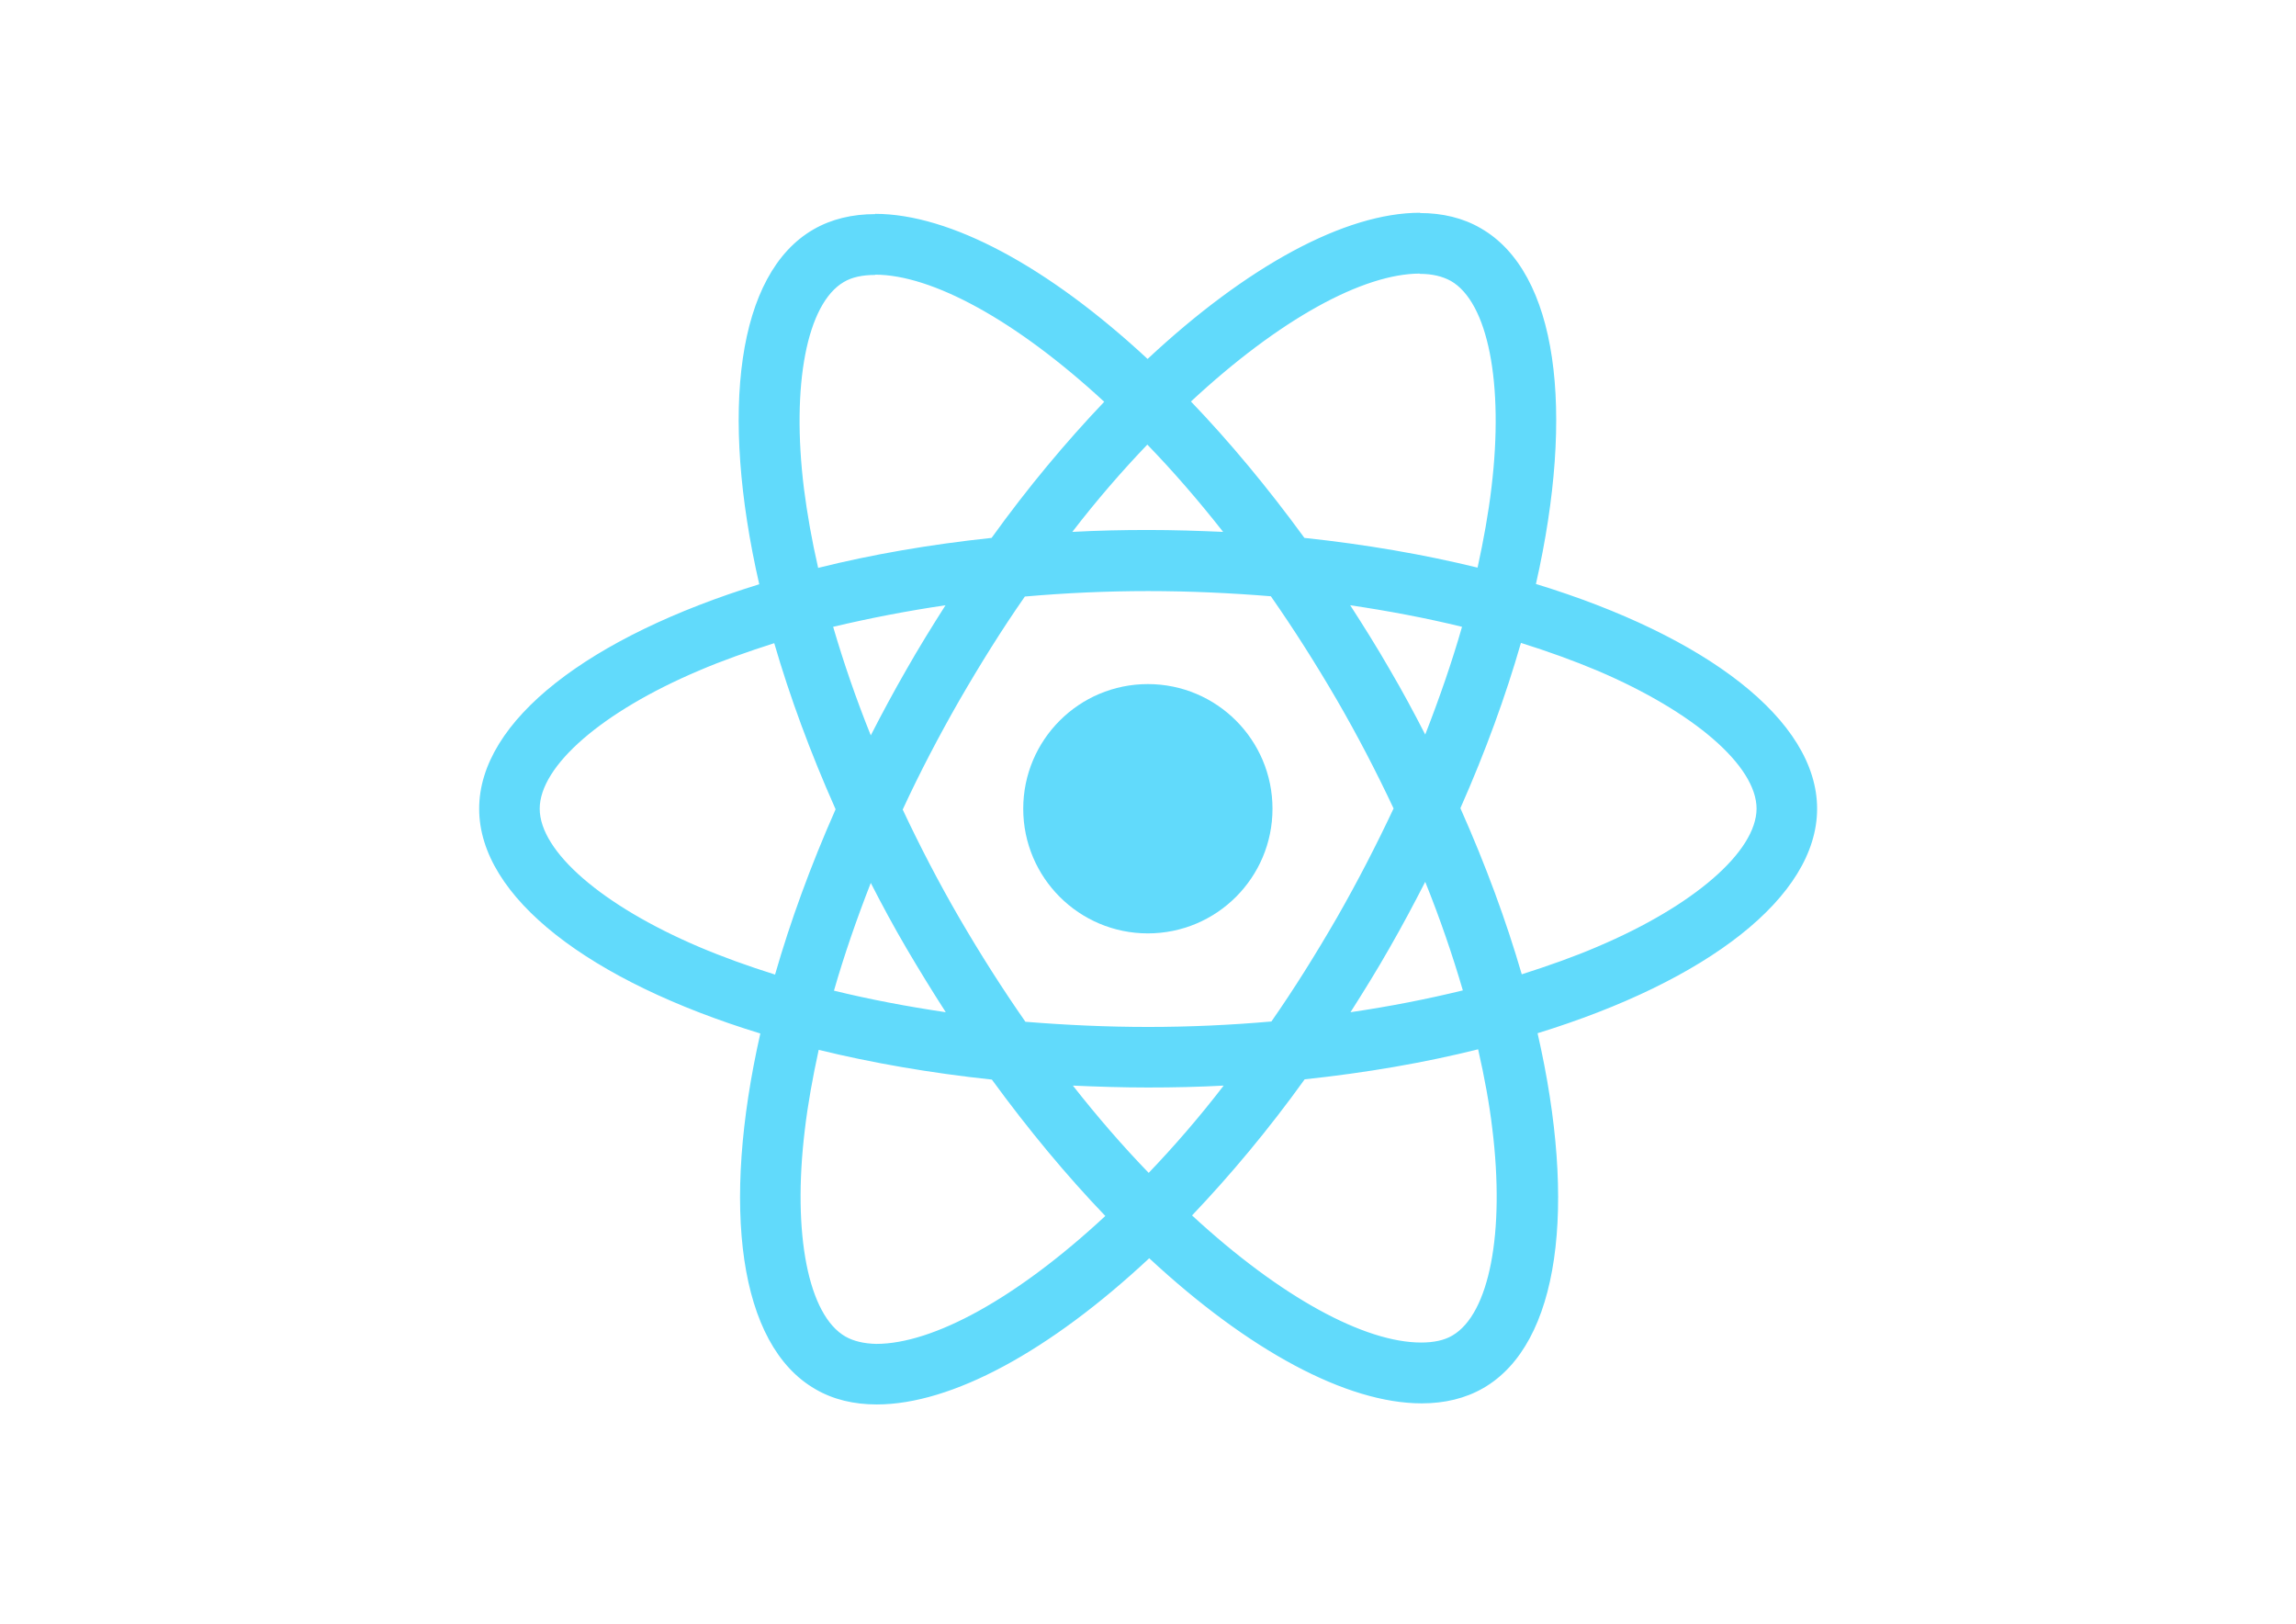
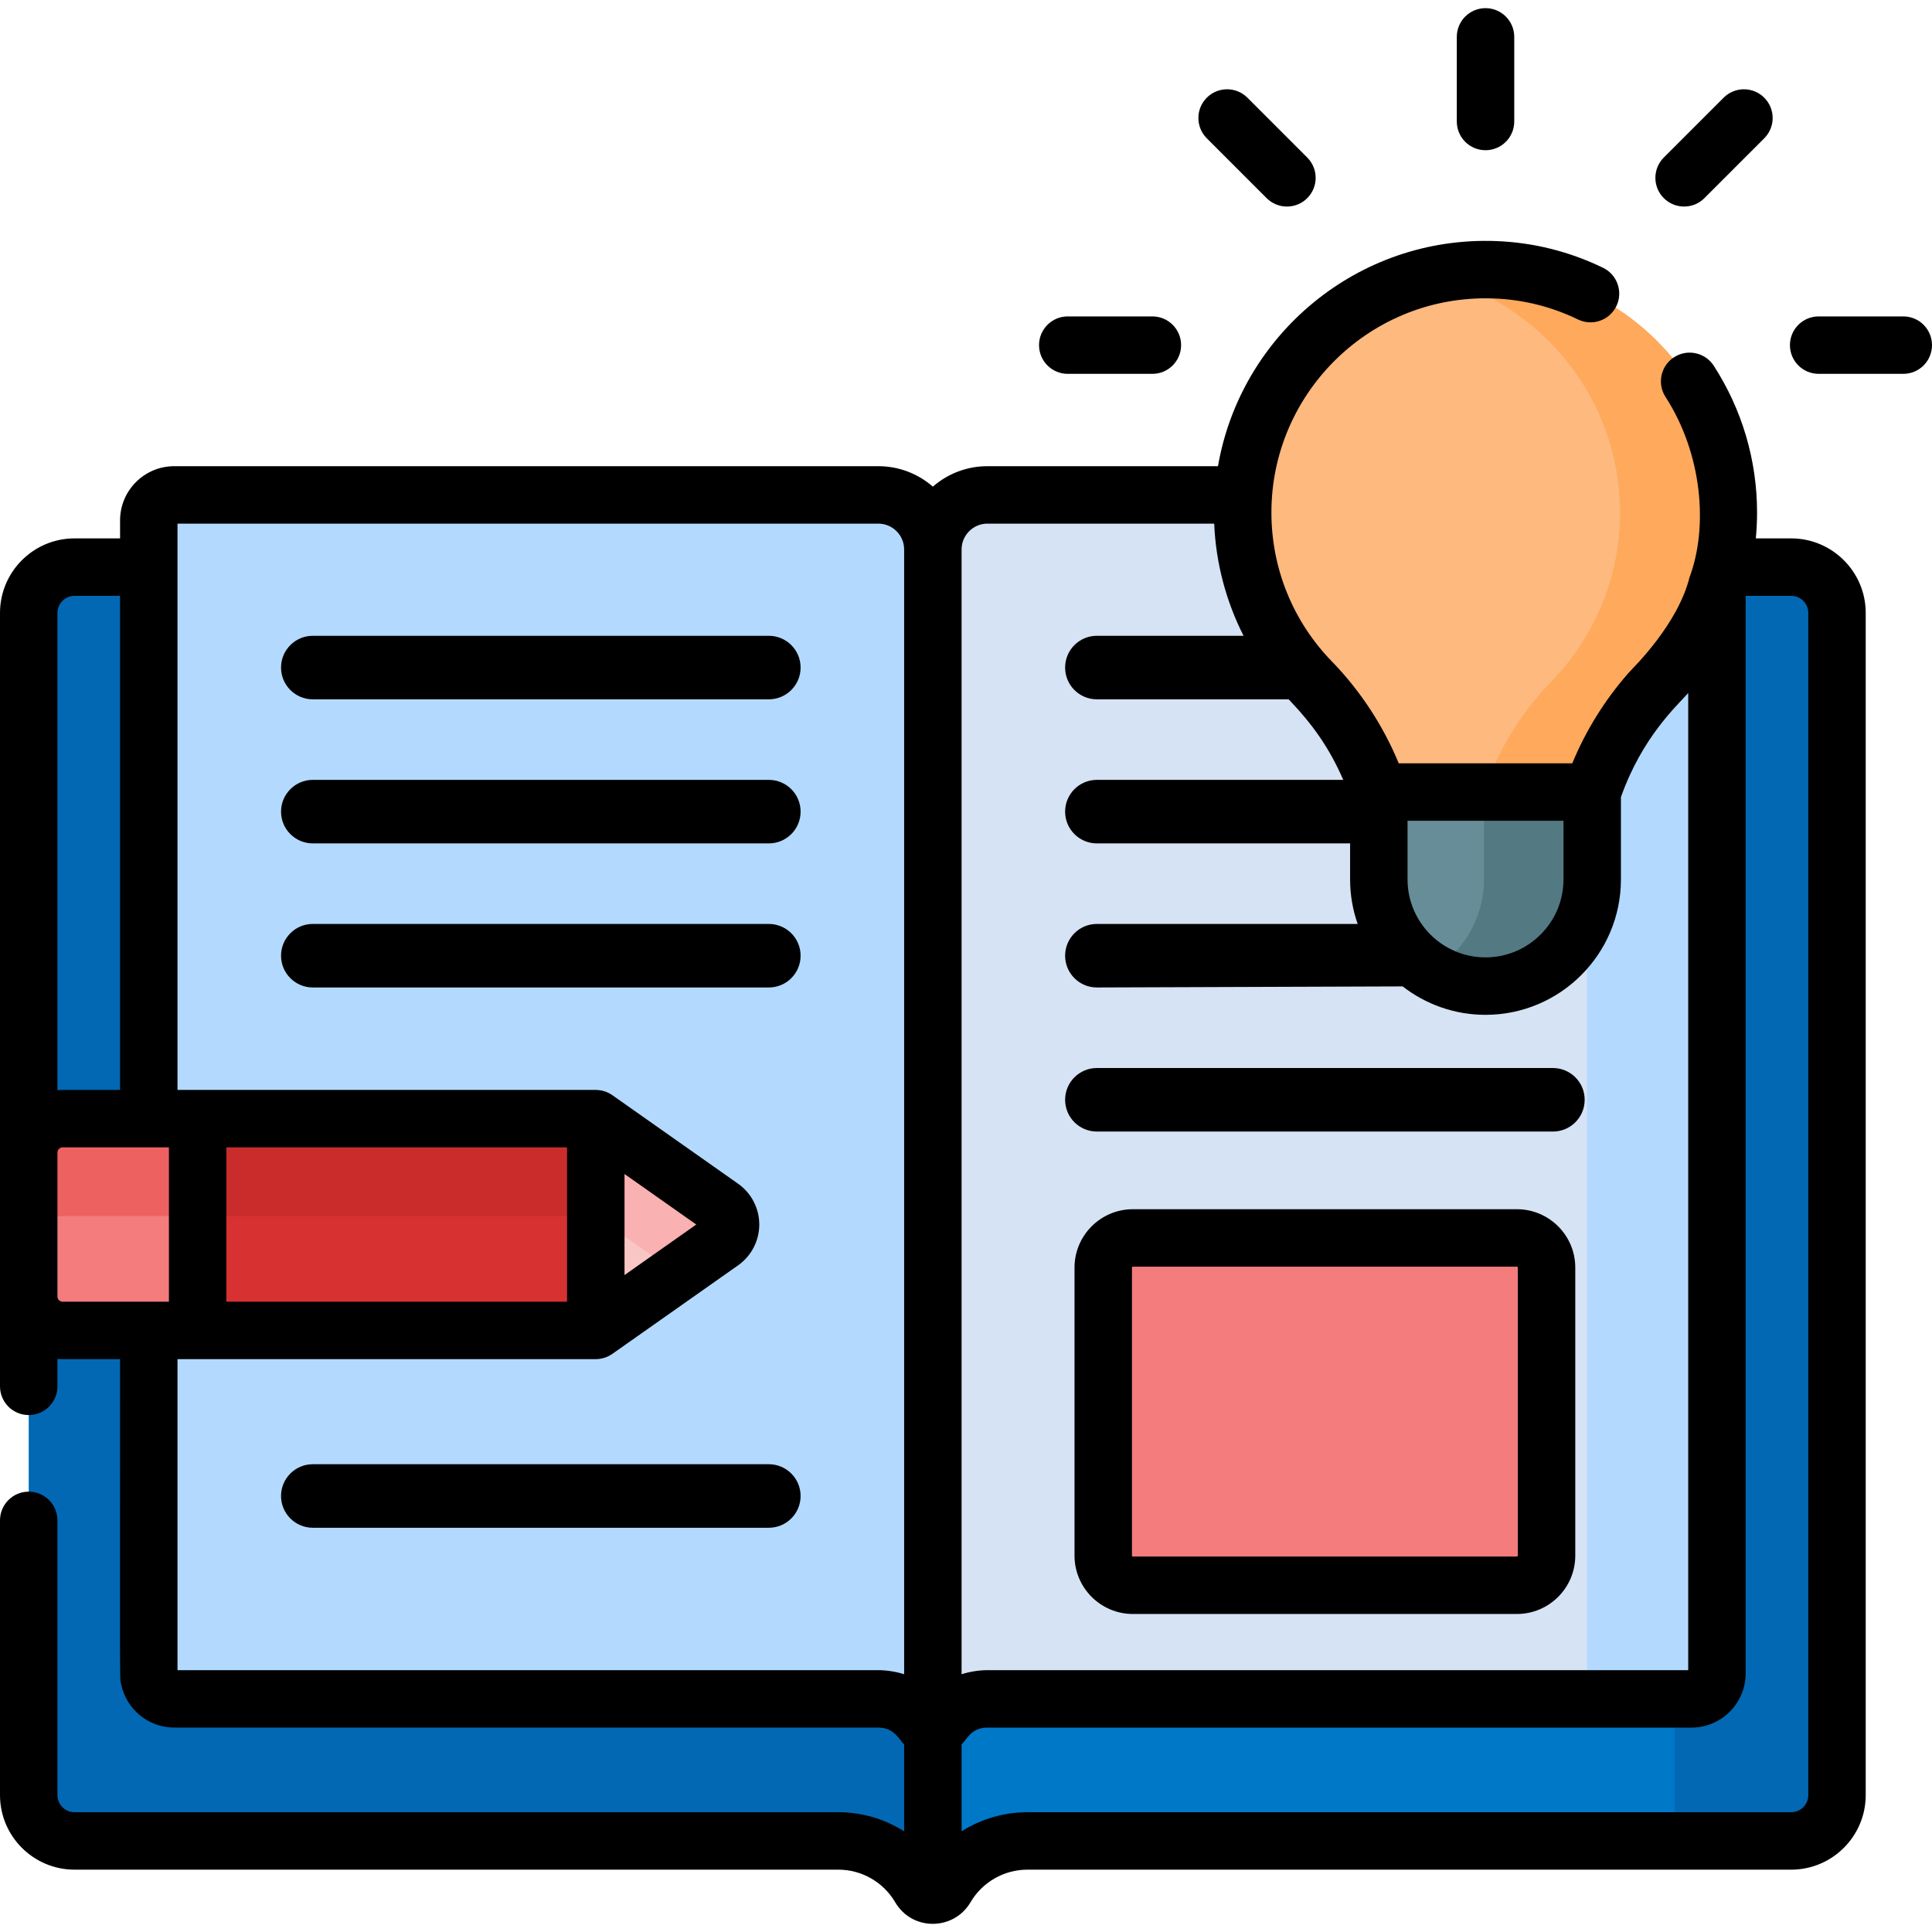
- <svg xmlns="http://www.w3.org/2000/svg" viewBox="0 0 841.9 595.3">
-   <g fill="#61DAFB">
-     <path d="M666.3 296.5c0-32.5-40.7-63.3-103.1-82.4 14.4-63.6 8-114.2-20.2-130.4-6.5-3.8-14.1-5.6-22.4-5.6v22.3c4.6 0 8.3.9 11.4 2.6 13.6 7.8 19.5 37.5 14.9 75.7-1.1 9.4-2.9 19.3-5.1 29.4-19.6-4.8-41-8.5-63.5-10.9-13.5-18.5-27.5-35.3-41.6-50 32.6-30.3 63.2-46.9 84-46.9V78c-27.5 0-63.5 19.6-99.9 53.6-36.4-33.8-72.4-53.2-99.9-53.2v22.3c20.7 0 51.4 16.5 84 46.6-14 14.7-28 31.4-41.3 49.9-22.6 2.4-44 6.1-63.6 11-2.3-10-4-19.7-5.2-29-4.7-38.2 1.1-67.9 14.6-75.8 3-1.8 6.9-2.6 11.5-2.6V78.5c-8.4 0-16 1.8-22.6 5.6-28.1 16.2-34.4 66.7-19.9 130.1-62.2 19.2-102.7 49.9-102.7 82.3 0 32.5 40.7 63.3 103.1 82.4-14.4 63.6-8 114.2 20.2 130.4 6.5 3.8 14.1 5.6 22.5 5.6 27.5 0 63.5-19.6 99.9-53.6 36.4 33.8 72.4 53.2 99.9 53.2 8.4 0 16-1.8 22.6-5.6 28.1-16.2 34.4-66.7 19.9-130.1 62-19.1 102.5-49.9 102.5-82.3zm-130.2-66.7c-3.7 12.9-8.3 26.2-13.5 39.5-4.1-8-8.4-16-13.1-24-4.6-8-9.5-15.8-14.4-23.4 14.2 2.1 27.9 4.7 41 7.9zm-45.8 106.5c-7.8 13.5-15.8 26.3-24.1 38.2-14.9 1.3-30 2-45.2 2-15.1 0-30.2-.7-45-1.9-8.3-11.9-16.4-24.6-24.2-38-7.6-13.1-14.5-26.4-20.8-39.8 6.2-13.4 13.2-26.8 20.7-39.9 7.8-13.5 15.8-26.3 24.1-38.2 14.9-1.3 30-2 45.2-2 15.1 0 30.2.7 45 1.9 8.3 11.9 16.4 24.6 24.2 38 7.6 13.1 14.5 26.4 20.8 39.8-6.3 13.4-13.2 26.8-20.7 39.9zm32.3-13c5.4 13.4 10 26.8 13.8 39.8-13.1 3.2-26.9 5.9-41.2 8 4.9-7.7 9.8-15.6 14.4-23.7 4.6-8 8.9-16.1 13-24.1zM421.2 430c-9.3-9.6-18.6-20.3-27.8-32 9 .4 18.2.7 27.5.7 9.4 0 18.7-.2 27.8-.7-9 11.7-18.3 22.4-27.5 32zm-74.4-58.9c-14.2-2.1-27.9-4.7-41-7.9 3.7-12.9 8.3-26.2 13.5-39.5 4.1 8 8.4 16 13.1 24 4.7 8 9.5 15.8 14.4 23.4zM420.7 163c9.3 9.6 18.6 20.3 27.8 32-9-.4-18.2-.7-27.5-.7-9.4 0-18.7.2-27.8.7 9-11.7 18.3-22.4 27.5-32zm-74 58.9c-4.9 7.7-9.8 15.6-14.4 23.7-4.6 8-8.9 16-13 24-5.4-13.4-10-26.8-13.8-39.8 13.1-3.1 26.9-5.8 41.2-7.9zm-90.5 125.2c-35.4-15.1-58.3-34.9-58.3-50.6 0-15.7 22.9-35.6 58.3-50.6 8.6-3.7 18-7 27.7-10.1 5.7 19.6 13.2 40 22.5 60.9-9.2 20.8-16.6 41.1-22.2 60.6-9.9-3.1-19.3-6.5-28-10.2zM310 490c-13.6-7.8-19.5-37.5-14.9-75.7 1.1-9.4 2.9-19.3 5.1-29.4 19.6 4.8 41 8.5 63.5 10.9 13.5 18.5 27.5 35.3 41.6 50-32.6 30.3-63.2 46.9-84 46.9-4.5-.1-8.3-1-11.3-2.7zm237.2-76.2c4.7 38.2-1.1 67.9-14.6 75.8-3 1.8-6.9 2.6-11.5 2.6-20.7 0-51.4-16.5-84-46.6 14-14.7 28-31.4 41.3-49.9 22.6-2.4 44-6.1 63.6-11 2.3 10.1 4.1 19.8 5.2 29.1zm38.5-66.7c-8.6 3.7-18 7-27.7 10.1-5.7-19.6-13.2-40-22.5-60.9 9.2-20.8 16.6-41.1 22.2-60.6 9.9 3.1 19.3 6.5 28.1 10.2 35.4 15.1 58.3 34.9 58.3 50.6-.1 15.7-23 35.6-58.4 50.6zM320.8 78.4z" />
-     <circle cx="420.9" cy="296.5" r="45.7" />
-     <path d="M520.5 78.1z" />
+ <svg xmlns="http://www.w3.org/2000/svg" id="Capa_1" enable-background="new 0 0 504.519 504.519" height="512" viewBox="0 0 504.519 504.519" width="512">
+   <g>
+     <g>
+       <path d="m474.206 148.102c-.066-.002-.13-.01-.196-.01h-25.653-204.752v346.827c1.403 0 2.67-.774 3.38-1.984 4.281-7.295 12.202-12.193 21.271-12.193h205.754c.066 0 .13-.008.196-.01z" fill="#0078c8" />
+       <g>
+         <path d="m474.01 148.092h-25.653-16.761c3.148 0 5.701 2.552 5.701 5.701v321.248c0 3.149-2.552 5.701-5.701 5.701h42.414c3.148 0 5.701-2.552 5.701-5.701 0-6.168 0-314.642 0-321.248 0-3.148-2.553-5.701-5.701-5.701z" fill="#0268b4" />
+       </g>
+       <path d="m439.792 129.239h-181.935c-7.871 0-14.252 6.381-14.252 14.252v306.636h2.311c2.543-3.902 6.937-6.486 11.941-6.486h181.935z" fill="#d5e3f4" />
+       <path d="m243.605 494.919v-28.928-15.864-302.035h-204.751-25.653c-3.148 0-5.701 2.552-5.701 5.701v147.175 37.606 136.466c0 3.148 2.552 5.701 5.701 5.701h205.753c9.069 0 16.99 4.899 21.271 12.193.71 1.211 1.977 1.985 3.38 1.985z" fill="#0268b4" />
+       <path d="m396.122 413.971h-100.283c-4.276 0-7.742-3.466-7.742-7.742v-75.212c0-4.276 3.466-7.742 7.742-7.742h100.283c4.276 0 7.742 3.466 7.742 7.742v75.212c.001 4.276-3.466 7.742-7.742 7.742z" fill="#f47c7c" />
+       <path d="m241.294 450.127h2.311v-306.636c0-7.871-6.381-14.252-14.252-14.252h-183.848c-3.673 0-6.651 2.978-6.651 6.651v301.1c0 3.673 2.978 6.651 6.651 6.651h183.849c5.004 0 9.398 2.585 11.94 6.486z" fill="#b3dafe" />
+       <path d="m155.584 292.12v55.303l32.845-23.13c3.128-2.203 3.128-6.84 0-9.043z" fill="#e5eef9" />
+       <g>
+         <path d="m441.706 129.239h-33.931c3.673 0 6.651 2.978 6.651 6.651v301.1c0 3.673-2.978 6.651-6.651 6.651h33.931c3.673 0 6.651-2.978 6.651-6.651v-301.1c0-3.673-2.978-6.651-6.651-6.651z" fill="#b3dafe" />
+       </g>
+       <path d="m360.063 206.83h55.724c3.631-10.809 9.648-20.659 17.599-28.832 11.698-12.025 18.668-28.671 17.892-46.947-1.39-32.745-28.111-59.35-60.862-60.604-36.156-1.384-65.902 27.516-65.902 63.363 0 17.191 6.846 32.775 17.957 44.193 7.949 8.169 13.961 18.018 17.591 28.823z" fill="#fdb97e" />
+       <path d="m360.063 206.83h55.724v22.819c0 15.388-12.474 27.862-27.862 27.862-15.388 0-27.862-12.474-27.862-27.862z" fill="#678d98" />
+       <path d="m451.278 131.052c-1.39-32.745-28.111-59.35-60.862-60.604-5.748-.22-11.331.331-16.661 1.548 27.243 6.258 48.026 30.282 49.247 59.056.776 18.276-6.194 34.921-17.892 46.947-7.951 8.173-13.968 18.023-17.599 28.832h28.276c3.631-10.809 9.648-20.658 17.599-28.832 11.698-12.026 18.668-28.671 17.892-46.947z" fill="#fea95c" />
+       <path d="m387.511 206.83v22.819c0 10.225-5.512 19.159-13.724 24.006 4.145 2.447 8.976 3.856 14.138 3.856 15.388 0 27.862-12.474 27.862-27.862v-22.819z" fill="#537983" />
+       <path d="m155.584 292.12v55.303l32.845-23.13c3.128-2.203 3.128-6.84 0-9.043z" fill="#f9c6c6" />
+       <path d="m188.428 324.293c3.128-2.203 3.128-6.84 0-9.043l-32.845-23.13v25.448l21.197 14.927z" fill="#f9b1b1" />
+       <path d="m16.349 292.079c-4.887 0-8.849 3.962-8.849 8.849v25.491c0-4.887 3.962-8.849 8.849-8.849h35.265v-25.491z" fill="#e94444" />
+       <path d="m51.614 297.776h103.97v49.648h-103.97z" fill="#d83131" />
+       <path d="m7.5 306.624v31.951c0 4.887 3.962 8.849 8.849 8.849h35.265v-49.648h-35.265c-4.887-.001-8.849 3.961-8.849 8.848z" fill="#f47c7c" />
+       <path d="m51.614 292.12h103.97v25.448h-103.97z" fill="#ca2c2c" />
+       <path d="m7.5 300.969v25.45c0-4.887 3.962-8.849 8.849-8.849h35.265v-25.45h-35.265c-4.887 0-8.849 3.962-8.849 8.849z" fill="#ee6161" />
+     </g>
+     <g>
+       <path d="m286.438 295.491h119.086c4.581 0 8.295-3.714 8.295-8.296 0-4.581-3.714-8.295-8.295-8.295h-119.086c-4.581 0-8.295 3.714-8.295 8.295-.001 4.582 3.713 8.296 8.295 8.296z" />
+       <path d="m396.123 315.774h-100.284c-8.405 0-15.242 6.838-15.242 15.243v75.212c0 8.405 6.837 15.242 15.242 15.242h100.283c8.405 0 15.242-6.837 15.242-15.242v-75.212c.001-8.405-6.837-15.243-15.241-15.243zm.242 90.455c0 .134-.109.242-.242.242h-100.284c-.133 0-.242-.108-.242-.242v-75.212c0-.134.109-.243.242-.243h100.283c.133 0 .242.109.242.243v75.212z" />
+       <path d="m387.926 39.228c4.142 0 7.5-3.358 7.5-7.5v-22.099c0-4.142-3.358-7.5-7.5-7.5s-7.5 3.358-7.5 7.5v22.098c0 4.143 3.358 7.501 7.5 7.501z" />
+       <path d="m330.765 51.742c1.464 1.464 3.384 2.197 5.303 2.197s3.839-.732 5.303-2.197c2.929-2.929 2.929-7.678 0-10.606l-15.625-15.626c-2.929-2.929-7.678-2.929-10.606 0-2.929 2.929-2.929 7.678 0 10.606z" />
+       <path d="m439.784 53.939c1.919 0 3.839-.732 5.303-2.197l15.625-15.625c2.929-2.929 2.929-7.678 0-10.606-2.929-2.929-7.678-2.929-10.606 0l-15.626 15.625c-2.929 2.929-2.929 7.678 0 10.606 1.465 1.465 3.384 2.197 5.304 2.197z" />
+       <path d="m497.019 82.627h-22.098c-4.142 0-7.5 3.358-7.5 7.5s3.358 7.5 7.5 7.5h22.098c4.142 0 7.5-3.358 7.5-7.5s-3.358-7.5-7.5-7.5z" />
+       <path d="m278.832 97.627h22.098c4.142 0 7.5-3.358 7.5-7.5s-3.358-7.5-7.5-7.5h-22.098c-4.142 0-7.5 3.358-7.5 7.5s3.358 7.5 7.5 7.5z" />
+       <path d="m81.687 182.62h119.086c4.581 0 8.295-3.714 8.295-8.295 0-4.582-3.714-8.296-8.295-8.296h-119.086c-4.581 0-8.295 3.714-8.295 8.296-.001 4.581 3.713 8.295 8.295 8.295z" />
+       <path d="m81.687 220.244h119.086c4.581 0 8.295-3.714 8.295-8.295 0-4.581-3.714-8.295-8.295-8.295h-119.086c-4.581 0-8.295 3.714-8.295 8.295-.001 4.581 3.713 8.295 8.295 8.295z" />
+       <path d="m209.068 249.572c0-4.582-3.714-8.296-8.295-8.296h-119.086c-4.581 0-8.295 3.714-8.295 8.296 0 4.581 3.714 8.295 8.295 8.295h119.086c4.581 0 8.295-3.714 8.295-8.295z" />
+       <path d="m81.687 398.955h119.086c4.581 0 8.295-3.714 8.295-8.296 0-4.581-3.714-8.295-8.295-8.295h-119.086c-4.581 0-8.295 3.714-8.295 8.295-.001 4.582 3.713 8.296 8.295 8.296z" />
+       <path d="m467.74 140.592h-9.226c.212-2.241.322-4.502.322-6.779 0-13.78-4.006-27.008-11.308-38.301-2.249-3.479-6.892-4.474-10.37-2.227-3.479 2.249-4.476 6.892-2.227 10.37 9.743 15.071 11.11 34.198 6.276 47.088-3.099 12.397-14.656 23.554-15.654 24.674-.136.152-.273.303-.407.456-6.155 7.013-11.096 15.04-14.562 23.457h-45.322c-3.898-9.474-9.804-18.732-17.417-26.556-10.209-10.492-15.832-24.329-15.832-38.962 0-30.66 24.95-55.912 55.911-55.912.732 0 1.467.014 2.204.042 7.653.292 15.037 2.138 21.947 5.486 3.729 1.805 8.214.248 10.02-3.48s.247-8.214-3.48-10.02c-8.786-4.256-18.178-6.603-27.915-6.975-36.187-1.367-66.733 24.544-72.638 58.786h-60.206c-5.448 0-10.431 2.018-14.251 5.34-3.821-3.322-8.803-5.34-14.252-5.34h-183.848c-7.803 0-14.151 6.348-14.151 14.151v4.702h-11.884c-10.736 0-19.47 8.734-19.47 19.47v201.964c0 4.142 3.358 7.5 7.5 7.5s7.5-3.358 7.5-7.5v-7.159c.445.037.895.055 1.349.055h15.005c0 88.661-.127 82.892.288 84.915 1.322 6.442 7.035 11.303 13.863 11.303h183.849c4.209 0 5.427 3.133 6.752 4.402v22.681c-5.065-3.196-11.001-4.982-17.151-4.982h-199.485c-2.465 0-4.47-2.005-4.47-4.47v-71.745c0-4.142-3.358-7.5-7.5-7.5s-7.5 3.358-7.5 7.5v71.745c0 10.736 8.734 19.47 19.47 19.47h199.484c6.058 0 11.729 3.253 14.802 8.488 4.477 7.634 15.322 7.459 19.698.001 3.073-5.236 8.745-8.489 14.803-8.489h199.483c10.736 0 19.47-8.734 19.47-19.47v-308.708c0-10.736-8.734-19.471-19.47-19.471zm-79.815 109.419c-11.228 0-20.362-9.134-20.362-20.362v-15.319h40.724v15.319c0 11.228-9.135 20.362-20.362 20.362zm-130.068-113.272h59.217c.412 10.175 3.112 20.379 7.674 29.29h-38.31c-4.581 0-8.296 3.714-8.296 8.295 0 4.582 3.714 8.296 8.296 8.296h50.087c6.293 6.62 10.524 12.519 14.252 21.033h-64.339c-4.581 0-8.296 3.714-8.296 8.296 0 4.581 3.714 8.295 8.296 8.295h66.125v9.406c0 4.073.7 7.983 1.973 11.626h-68.098c-4.581 0-8.296 3.714-8.296 8.296 0 4.581 3.714 8.295 8.296 8.295l79.847-.28c5.986 4.647 13.493 7.424 21.64 7.424 19.499 0 35.362-15.863 35.362-35.362v-21.492c5.539-15.613 14.434-23.66 17.57-27.179v255.163h-183c-.014 0-.028.002-.042.002-2.308.004-4.83.452-6.709 1.068v-293.719c-.001-3.723 3.028-6.753 6.751-6.753zm-242.857 23.324c0-2.465 2.005-4.47 4.47-4.47h11.884v129.027h-15.005c-.454 0-.904.019-1.349.055zm1.349 179.86c-.744 0-1.349-.605-1.349-1.349v-37.606c0-.744.605-1.349 1.349-1.349h22.505 5.26v40.303h-5.26-22.505zm35.265 15h103.97c1.428 0 2.994-.45 4.278-1.344.013-.009.027-.015.04-.024l32.845-23.13c3.461-2.438 5.528-6.42 5.528-10.654s-2.067-8.216-5.528-10.653l-32.845-23.13c-.014-.01-.03-.017-.044-.027-1.1-.764-2.456-1.257-3.936-1.324-.113-.005-.224-.017-.339-.017-12.899 0-97.918 0-109.229 0v-136.528-11.353h183c3.723 0 6.752 3.029 6.752 6.752v293.719c-1.938-.63-4.447-1.063-6.708-1.068-.015 0-.029-.002-.044-.002h-183v-81.217zm96.469-15h-88.97v-40.303h88.97zm33.74-20.151-18.739 13.197v-26.394zm290.387 149c0 2.465-2.005 4.47-4.47 4.47h-199.483c-6.15 0-12.086 1.787-17.151 4.982v-22.681c1.364-1.309 2.501-4.401 6.751-4.401h183.849c7.802 0 14.151-6.348 14.151-14.151v-281.399h11.884c2.465 0 4.47 2.005 4.47 4.47v308.71z" />
+     </g>
  </g>
</svg>
